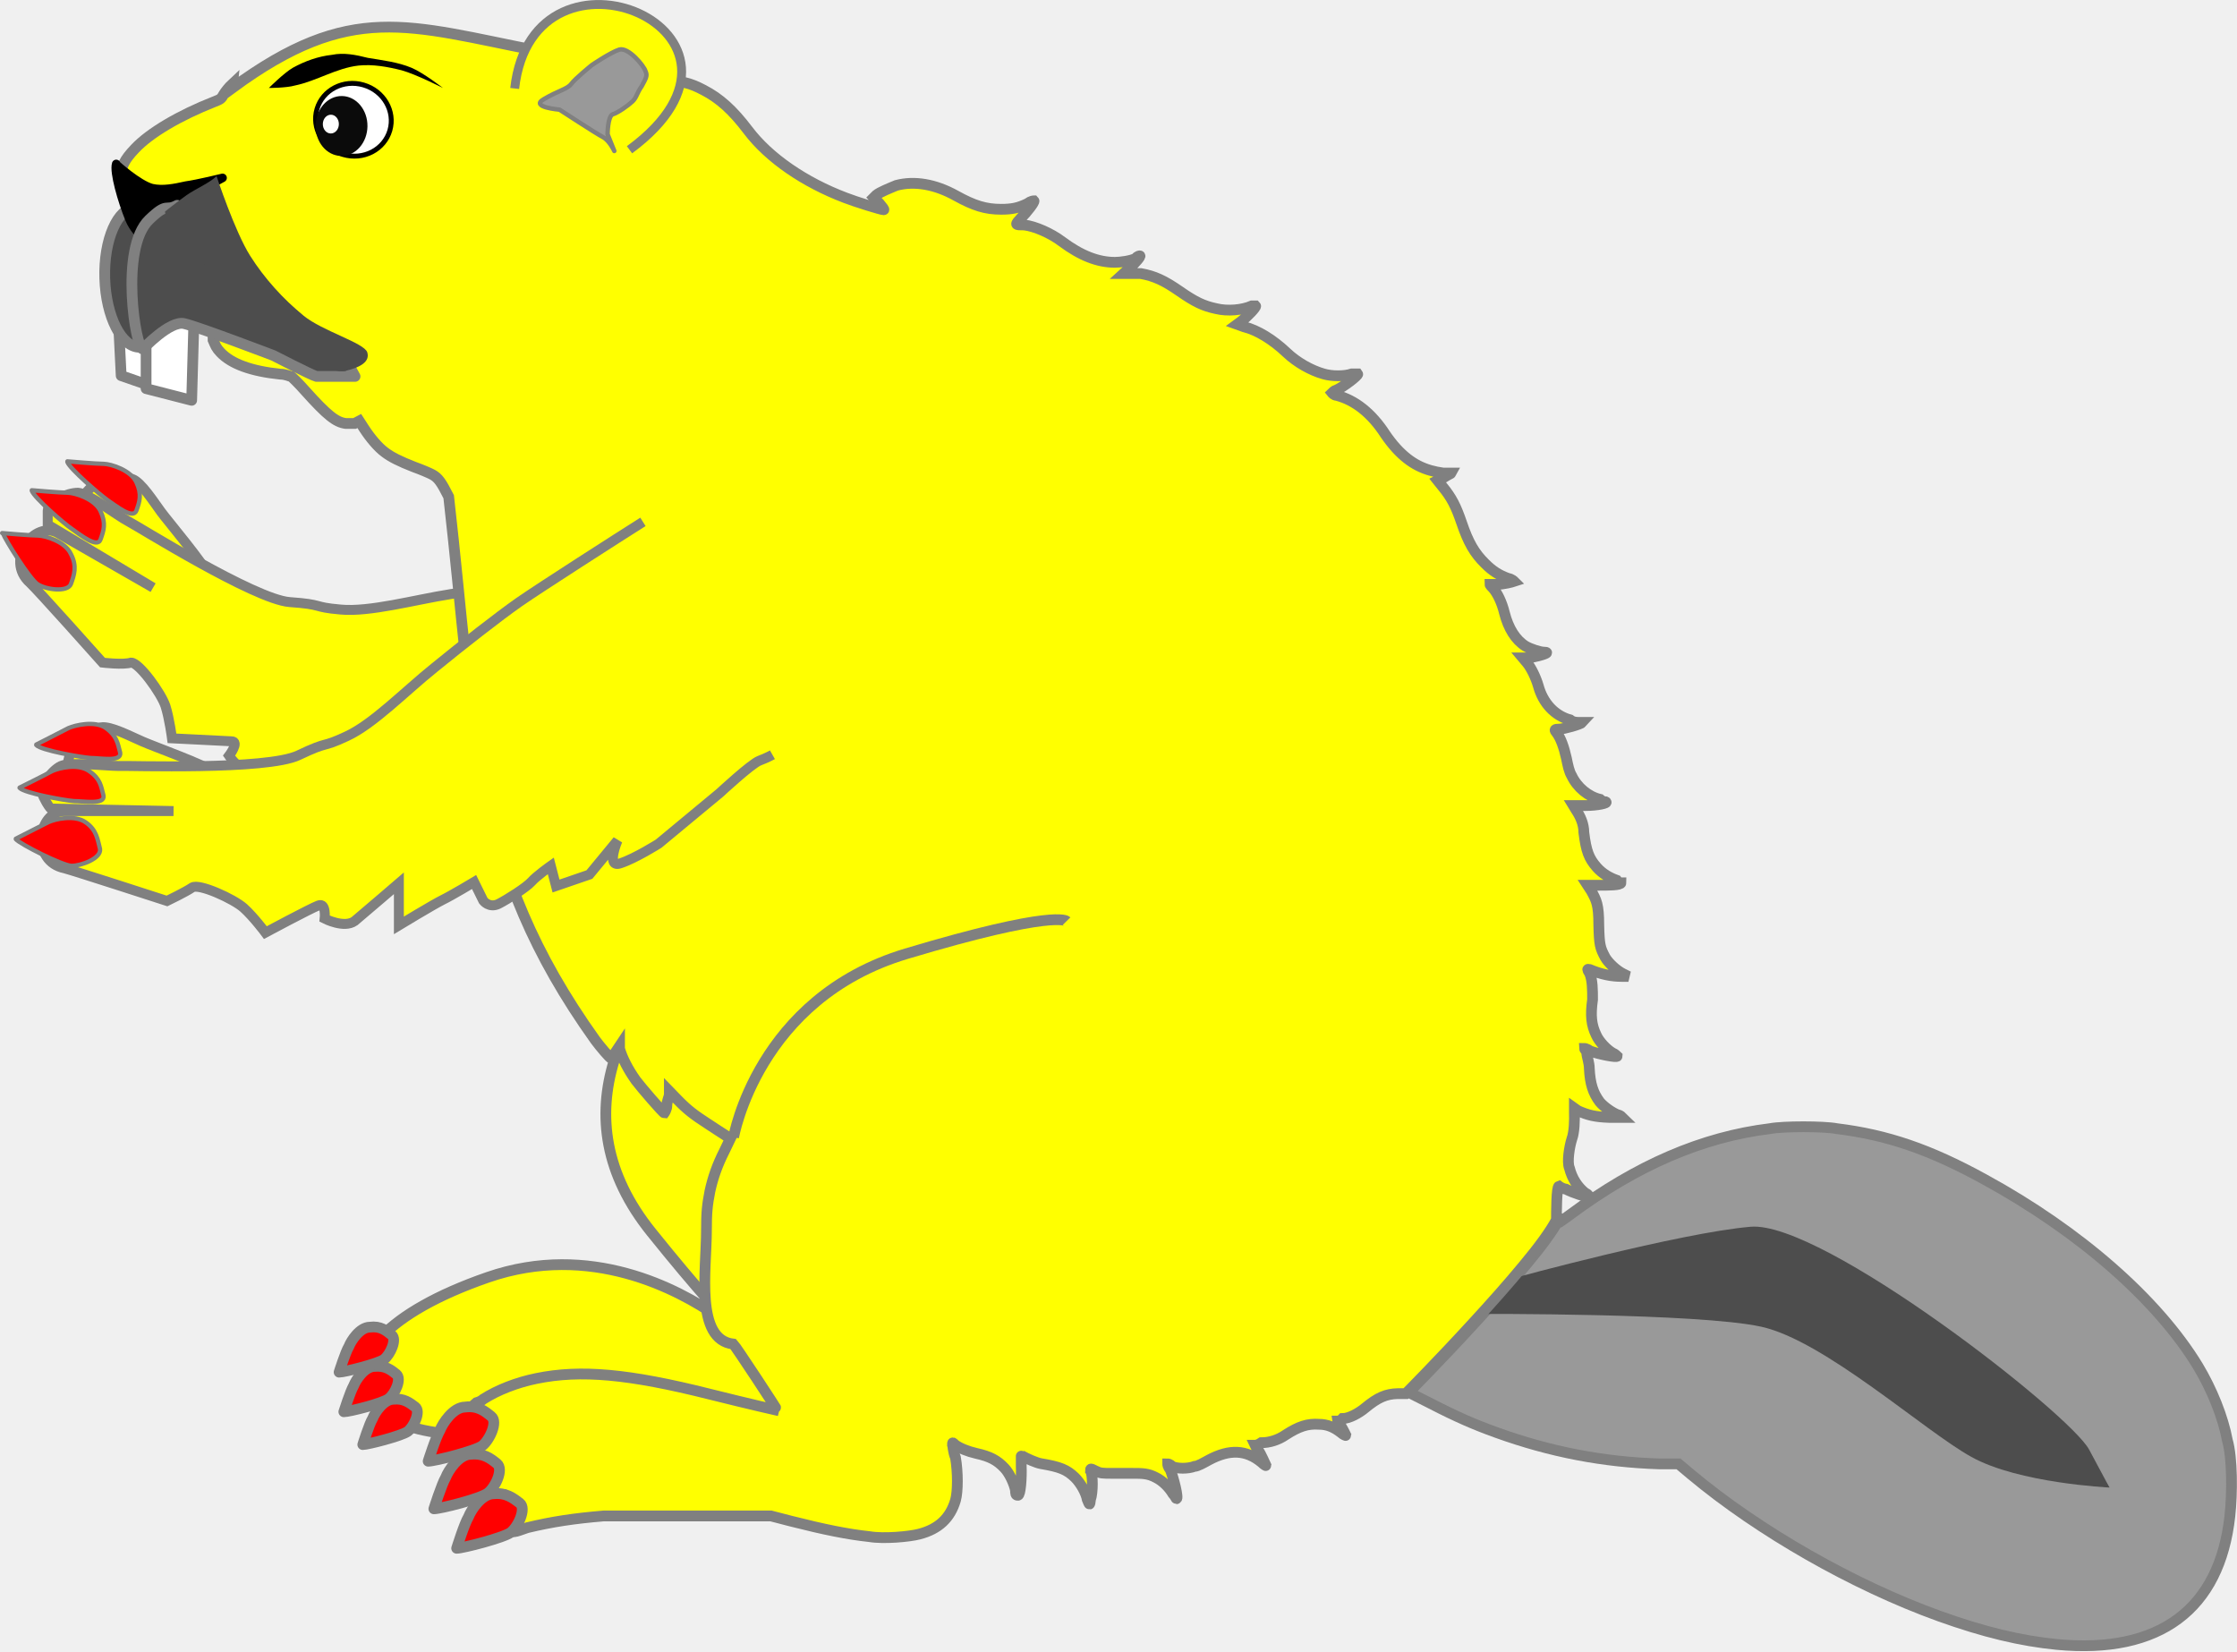
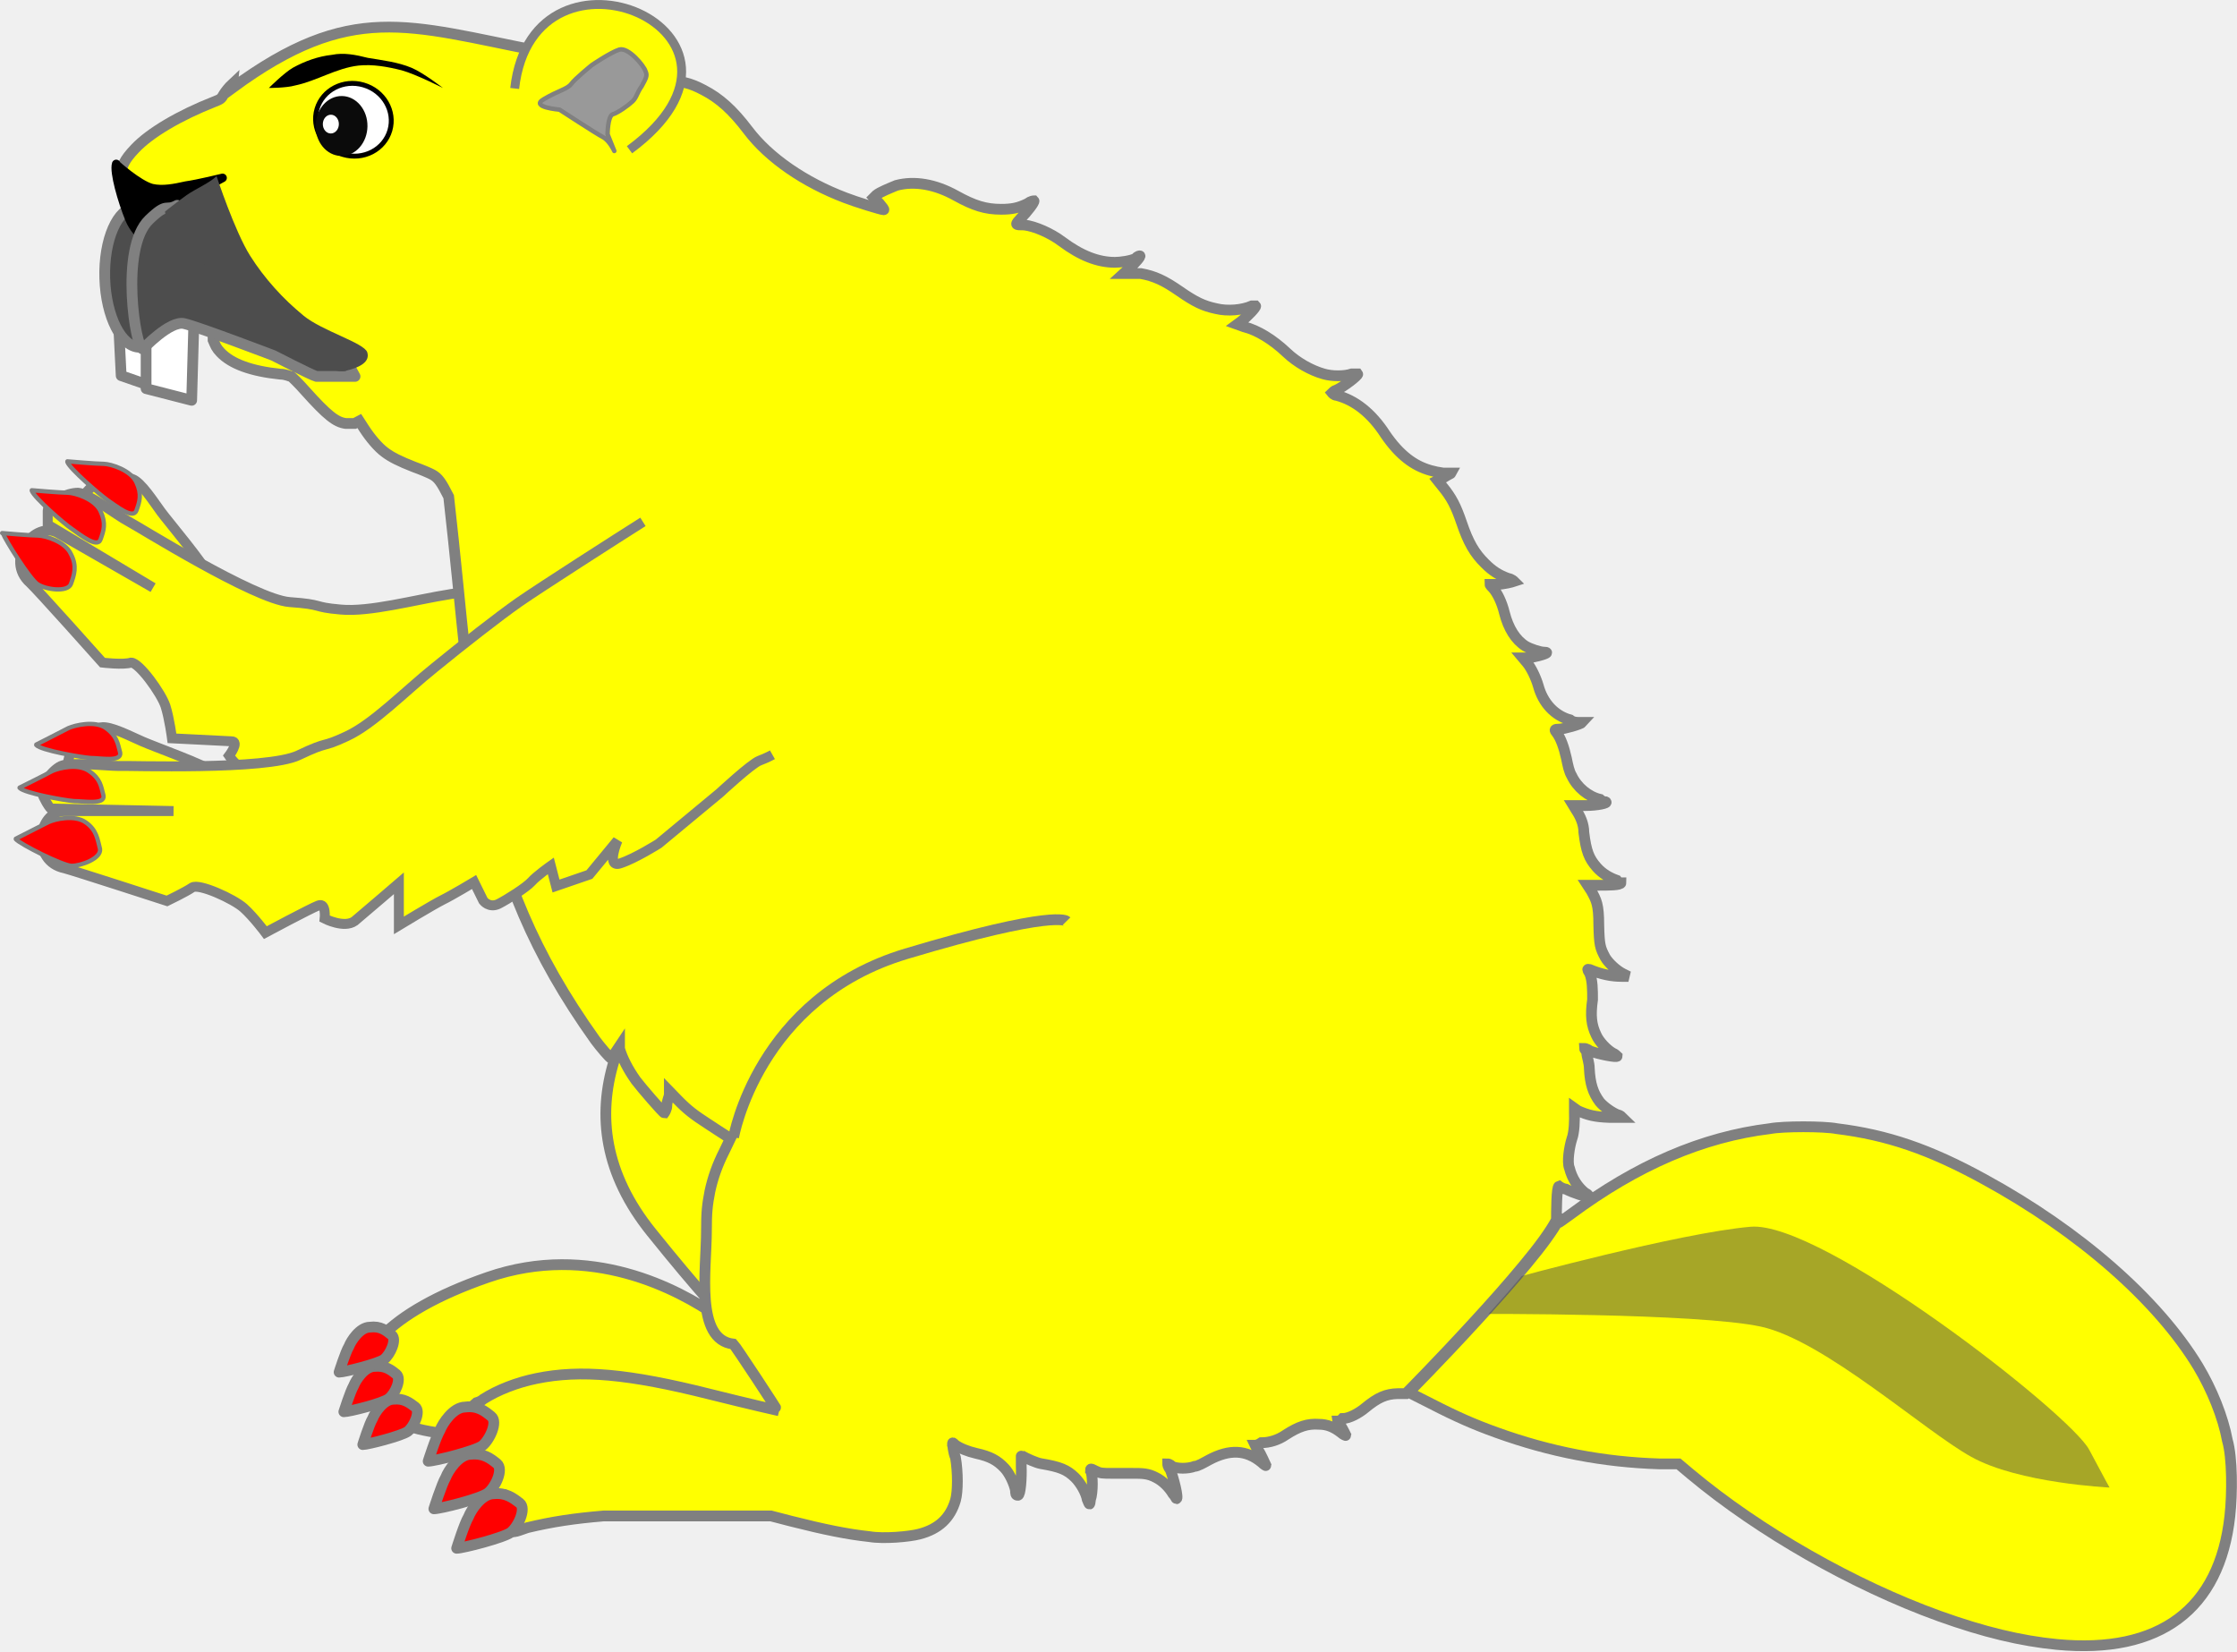
<svg xmlns="http://www.w3.org/2000/svg" width="89.822" height="66.29" viewBox="0 0 89.822 66.29" version="1.1" id="svg96359">
  <defs id="defs96353" />
  <g id="layer11" transform="translate(496.286,-113.568)">
    <g id="g2109">
      <path style="color:#000000;fill:#ffff00;stroke:#808080;stroke-width:0.399" d="m -487.95,136.61 c -0.12,-0.37 -1.57,-2.09 -1.86,-2.48 -0.29,-0.39 -0.8,-1.2 -1.16,-1.33 -0.37,-0.12 -1.02,-0.15 -1.29,0 -0.27,0.17 -1.04,1.07 -1.04,1.07 z" id="path5126" />
      <path style="color:#000000;fill:#ffff00;stroke:#808080;stroke-width:0.399" d="m -468,136.54 c -1.12,0 -4.88,0.21 -5.91,0.3 -1.02,0.1 -2.81,0.34 -4.28,0.58 -1.46,0.23 -3.25,0.73 -4.42,0.62 -1.17,-0.1 -0.63,-0.2 -2.05,-0.3 -1.41,-0.11 -6.1,-3.05 -6.49,-3.25 -0.39,-0.2 -1.58,-1.11 -2,-1.14 -0.41,0 -1.2,0.31 -1.22,0.72 0,0.42 0,0.56 0,0.56 l 4.23,2.53 -3.8,-2.18 c -0.95,-0.57 -2.18,1.07 -1.14,1.99 0.29,0.26 2.91,3.2 2.91,3.2 0,0 0.83,0.1 1.15,0 0.32,0 1.21,1.23 1.38,1.75 0.16,0.51 0.26,1.29 0.26,1.29 0,0 2.05,0.1 2.39,0.12 0.34,0 -0.1,0.58 -0.1,0.58 0,0 0.49,0.74 1.03,0.65 0.53,-0.1 2.29,-0.42 2.29,-0.42 l -0.81,1.48 c 0,0 1.61,0 2.02,0 0.42,0 1.47,0 1.47,0 l -0.1,0.83 c 0,0 0,0.39 0.46,0.42 0.42,0 1.3,0 1.59,-0.11 0.3,-0.1 1.01,-0.16 1.01,-0.16 l -0.23,0.8 1.39,0.28 1.66,-0.62 c 0,0 -0.98,0.72 -0.37,0.85 0.61,0.12 1.73,0.1 1.73,0.1 l 3.16,-0.53 c 0,0 1.66,-0.38 2,-0.33 0.35,0.1 0.59,0.1 0.59,0.1" id="path5128" />
      <path style="fill:#ffff00;stroke:#808080;stroke-width:0.432" d="m -459.25,144.5 c 0,0 -18.47,9.12 -10.88,18.54 7.58,9.43 1.66,-1.04 -6.57,1.81 -8.23,2.85 -5.56,7.4 1.72,6.09 7.28,-1.31 13.08,-0.37 13.86,-1.74 0.78,-1.37 0.65,-3.27 0.65,-3.27 0,0 11.68,0.77 17.35,-4.5" id="path5084" />
-       <path id="path5615" style="fill:#999999;stroke:#808080;stroke-width:0.432" d="m -433.67,162.49 c -0.22,0.43 -0.7,1.09 -1.31,1.82 -0.61,0.74 -1.34,1.56 -2.04,2.32 -1.4,1.53 -2.7,2.84 -2.7,2.84 l 0.89,0.45 c 1.03,0.53 1.74,0.84 2.63,1.16 2.16,0.78 4.3,1.19 6.54,1.26 h 0.77 l 0.5,0.42 c 2.74,2.29 6.53,4.45 9.97,5.69 1.78,0.64 3.28,1 4.73,1.14 v 0 c 4.12,0.39 6.53,-1.41 6.94,-5.16 0.1,-0.9 0.1,-2.35 -0.1,-3.03 -0.17,-0.93 -0.62,-2.05 -1.18,-2.98 -1.62,-2.67 -4.76,-5.42 -8.57,-7.5 -2.2,-1.21 -3.91,-1.79 -5.94,-2.04 -0.51,-0.1 -2.16,-0.1 -2.67,0 -2.72,0.33 -5.36,1.47 -8.01,3.44 -0.27,0.2 -0.5,0.36 -0.51,0.35 0,0 0,-0.15 0,-0.19 z" />
-       <path style="fill:#4d4d4d;stroke-width:0.432px" d="m -435.5,164.88 c 0,0 6.63,-1.81 9.5,-2.06 2.87,-0.26 12.84,7.51 13.6,8.95 0.76,1.43 0.82,1.52 0.82,1.52 0,0 -3.65,-0.17 -5.55,-1.23 -1.9,-1.05 -5.91,-4.68 -8.45,-5.23 -2.53,-0.55 -11.35,-0.51 -11.35,-0.51 z" id="path5161" />
+       <path id="path5615" style="fill:#ffff00;stroke:#808080;stroke-width:0.432" d="m -433.67,162.49 c -0.22,0.43 -0.7,1.09 -1.31,1.82 -0.61,0.74 -1.34,1.56 -2.04,2.32 -1.4,1.53 -2.7,2.84 -2.7,2.84 l 0.89,0.45 c 1.03,0.53 1.74,0.84 2.63,1.16 2.16,0.78 4.3,1.19 6.54,1.26 h 0.77 l 0.5,0.42 c 2.74,2.29 6.53,4.45 9.97,5.69 1.78,0.64 3.28,1 4.73,1.14 v 0 c 4.12,0.39 6.53,-1.41 6.94,-5.16 0.1,-0.9 0.1,-2.35 -0.1,-3.03 -0.17,-0.93 -0.62,-2.05 -1.18,-2.98 -1.62,-2.67 -4.76,-5.42 -8.57,-7.5 -2.2,-1.21 -3.91,-1.79 -5.94,-2.04 -0.51,-0.1 -2.16,-0.1 -2.67,0 -2.72,0.33 -5.36,1.47 -8.01,3.44 -0.27,0.2 -0.5,0.36 -0.51,0.35 0,0 0,-0.15 0,-0.19 z" />
+       <path style="fill:#4d4d4d;stroke-width:0.432px;opacity:0.5" d="m -435.5,164.88 c 0,0 6.63,-1.81 9.5,-2.06 2.87,-0.26 12.84,7.51 13.6,8.95 0.76,1.43 0.82,1.52 0.82,1.52 0,0 -3.65,-0.17 -5.55,-1.23 -1.9,-1.05 -5.91,-4.68 -8.45,-5.23 -2.53,-0.55 -11.35,-0.51 -11.35,-0.51 z" id="path5161" />
      <path id="path4820" style="fill:#ffff00;stroke:#808080;stroke-width:0.432" d="m -486.95,116.93 c -0.14,0.13 -0.29,0.32 -0.35,0.42 -0.1,0.18 -0.12,0.2 -0.38,0.3 -1.4,0.55 -2.59,1.25 -3.19,1.89 -0.42,0.44 -0.56,0.72 -0.58,1.16 0,0.35 0.1,0.59 0.28,0.94 0.1,1.11 -1.36,2.33 0.52,2.56 0.49,0.68 1.59,1.44 2.78,1.92 0.23,0.1 0.26,0.12 0.24,0.18 0,0 0,0.21 -0.1,0.36 0,0.26 0,0.31 0,0.56 0.1,0.23 0.12,0.31 0.3,0.5 0.44,0.46 1.23,0.75 2.4,0.87 0.21,0 0.41,0.1 0.45,0.1 0,0 0.29,0.27 0.55,0.57 0.88,0.98 1.23,1.26 1.63,1.31 0.13,0 0.22,0 0.35,0 l 0.19,-0.1 0.2,0.31 c 0.24,0.37 0.56,0.75 0.82,0.94 0.26,0.2 0.6,0.37 1.19,0.6 0.28,0.1 0.61,0.24 0.72,0.3 0.24,0.13 0.36,0.3 0.66,0.89 1.08,9.5 0.89,14.83 5.89,21.82 0.2,0.27 0.59,0.73 0.63,0.72 0,0 0.1,-0.11 0.18,-0.24 l 0.16,-0.24 v 0.1 c 0.12,0.4 0.34,0.83 0.66,1.28 0.21,0.28 1.09,1.3 1.14,1.3 0,0 0.1,-0.14 0.1,-0.3 0,-0.17 0.1,-0.36 0.1,-0.44 v -0.13 l 0.33,0.34 c 0.39,0.4 0.66,0.61 1.22,0.97 0.23,0.15 0.53,0.35 0.66,0.43 l 0.24,0.16 -0.24,0.5 c -0.28,0.55 -0.46,1.06 -0.58,1.61 -0.11,0.56 -0.14,0.87 -0.14,1.58 0,1.57 -0.47,4.38 1.08,4.56 0.1,0.1 1.78,2.65 1.76,2.66 0,0 -1.03,-0.23 -2.71,-0.65 -3.26,-0.82 -5.19,-0.99 -6.95,-0.63 -0.79,0.16 -1.56,0.46 -2.14,0.83 -0.11,0.1 -0.24,0.13 -0.27,0.14 0,0 -0.11,0.1 -0.16,0.14 -0.15,0.24 -0.1,0.71 0.14,0.87 l 0.1,0.1 -0.1,0.1 c -0.2,0.23 -0.29,0.74 -0.17,0.99 0.1,0.12 0.22,0.23 0.33,0.23 0,0 0,0 0,0.14 -0.1,0.2 -0.11,0.36 -0.1,0.56 0.1,0.24 0.27,0.45 0.58,0.56 h 0.1 l -0.1,0.11 c -0.13,0.2 -0.21,0.42 -0.21,0.62 0,0.17 0,0.22 0.12,0.34 0.14,0.16 0.37,0.28 0.71,0.36 0.24,0.1 0.24,0.1 0.8,-0.1 1.01,-0.24 1.87,-0.37 3.07,-0.47 0.34,0 1.53,0 3.61,0 h 3.1 l 0.81,0.21 c 1.34,0.34 2.29,0.53 3.14,0.62 0.59,0.1 1.62,0 2,-0.1 0.78,-0.2 1.25,-0.64 1.46,-1.36 0.1,-0.35 0.1,-1.13 0,-1.71 -0.1,-0.24 -0.1,-0.48 -0.12,-0.52 0,-0.1 0,-0.1 0.1,0 0.19,0.14 0.51,0.27 0.86,0.35 0.54,0.12 0.83,0.27 1.13,0.59 0.19,0.2 0.38,0.6 0.44,0.89 0,0.12 0,0.21 0.1,0.2 0.1,0 0.15,-0.72 0.13,-1.16 0,-0.25 0,-0.45 0,-0.44 0.22,0.13 0.61,0.3 0.79,0.33 0.77,0.13 1.04,0.24 1.37,0.56 0.22,0.22 0.44,0.6 0.49,0.88 0.1,0.25 0.1,0.24 0.13,0 0.1,-0.27 0.1,-1.02 0,-1.15 0,-0.1 0,-0.1 0.2,0 0.2,0.1 0.27,0.1 0.67,0.1 0.24,0 0.6,0 0.8,0 0.42,0 0.64,0 0.96,0.17 0.26,0.13 0.51,0.37 0.68,0.65 0.1,0.11 0.13,0.2 0.14,0.2 0.1,0 -0.12,-0.86 -0.25,-1.18 -0.1,-0.11 -0.1,-0.21 -0.1,-0.22 0,0 0.1,0 0.17,0.1 0.22,0.1 0.64,0.1 0.91,0 0.12,0 0.38,-0.15 0.58,-0.26 0.83,-0.44 1.49,-0.41 2.11,0.1 0.1,0.1 0.18,0.14 0.18,0.13 0,0 -0.22,-0.49 -0.32,-0.64 -0.1,-0.1 -0.1,-0.16 -0.11,-0.18 0,0 0.1,0 0.24,-0.1 0.33,0 0.68,-0.11 0.97,-0.31 0.54,-0.35 0.89,-0.46 1.34,-0.43 0.34,0 0.61,0.12 0.88,0.33 0.11,0.1 0.21,0.13 0.21,0.12 0,0 -0.12,-0.25 -0.22,-0.41 -0.1,-0.1 -0.11,-0.17 -0.11,-0.17 0,0 0.1,0 0.19,-0.1 0.27,0 0.66,-0.22 0.9,-0.42 0.52,-0.43 0.85,-0.57 1.32,-0.58 h 0.32 c 0,0 1.3,-1.31 2.7,-2.84 0.7,-0.76 1.43,-1.58 2.04,-2.32 0.61,-0.73 1.09,-1.39 1.31,-1.82 0,-0.29 0,-1.32 0.1,-1.35 0,0 0.13,0.1 0.28,0.12 0.26,0.14 0.85,0.33 0.92,0.31 0,0 0,-0.1 -0.14,-0.15 -0.31,-0.25 -0.53,-0.58 -0.64,-1.01 -0.1,-0.24 0,-0.86 0.1,-1.17 0.1,-0.27 0.11,-0.75 0.1,-1.06 v -0.17 l 0.14,0.1 c 0.4,0.18 0.69,0.25 1.25,0.27 0.32,0 0.54,0 0.54,0 0,0 -0.1,-0.1 -0.18,-0.1 -0.25,-0.1 -0.57,-0.33 -0.73,-0.52 -0.27,-0.36 -0.39,-0.73 -0.42,-1.34 0,-0.23 -0.1,-0.5 -0.1,-0.6 0,-0.1 -0.1,-0.19 -0.1,-0.21 0,0 0.1,0 0.22,0.1 0.34,0.13 1.1,0.28 1.1,0.21 0,0 -0.1,-0.1 -0.19,-0.13 -0.24,-0.14 -0.54,-0.46 -0.65,-0.71 -0.2,-0.41 -0.24,-0.79 -0.15,-1.43 0,-0.38 0,-0.79 -0.12,-1.06 -0.1,-0.16 -0.1,-0.17 0,-0.15 0.48,0.2 0.88,0.28 1.3,0.28 h 0.26 l -0.22,-0.11 c -0.26,-0.13 -0.58,-0.43 -0.71,-0.65 -0.21,-0.39 -0.24,-0.5 -0.26,-1.3 0,-0.84 -0.1,-1 -0.3,-1.37 l -0.15,-0.23 h 0.4 c 0.43,0 0.94,0 0.94,-0.1 0,0 -0.1,0 -0.17,-0.1 -0.28,-0.1 -0.57,-0.26 -0.8,-0.52 -0.32,-0.36 -0.43,-0.66 -0.52,-1.4 0,-0.35 -0.15,-0.66 -0.31,-0.9 l -0.11,-0.18 h 0.48 c 0.48,0 0.93,-0.1 0.82,-0.15 0,0 -0.13,0 -0.23,-0.1 -0.47,-0.11 -0.92,-0.48 -1.14,-0.95 -0.1,-0.16 -0.15,-0.41 -0.21,-0.7 -0.1,-0.45 -0.23,-0.81 -0.39,-1.02 -0.1,-0.12 -0.1,-0.15 0.1,-0.15 0.18,0 0.86,-0.19 0.93,-0.27 0,0 0,0 -0.12,0 -0.1,0 -0.25,0 -0.37,-0.1 -0.62,-0.17 -1.09,-0.67 -1.28,-1.37 -0.1,-0.34 -0.29,-0.73 -0.46,-0.93 l -0.16,-0.19 h 0.27 c 0.51,-0.1 0.88,-0.23 0.58,-0.23 -0.16,0 -0.55,-0.13 -0.74,-0.24 -0.4,-0.25 -0.69,-0.71 -0.85,-1.34 -0.1,-0.41 -0.28,-0.79 -0.46,-0.99 -0.1,-0.1 -0.12,-0.14 -0.12,-0.15 0,0 0.12,0 0.27,0 0.28,0 0.64,-0.1 0.7,-0.12 0,0 -0.1,-0.1 -0.24,-0.12 -0.36,-0.13 -0.62,-0.29 -0.92,-0.59 -0.43,-0.42 -0.68,-0.85 -0.95,-1.65 -0.23,-0.67 -0.4,-1 -0.76,-1.44 l -0.2,-0.25 0.26,-0.13 c 0.15,-0.1 0.28,-0.15 0.29,-0.17 0,0 -0.14,0 -0.33,0 -0.72,-0.1 -1.3,-0.35 -1.89,-1 -0.14,-0.15 -0.33,-0.4 -0.43,-0.55 -0.55,-0.85 -1.22,-1.38 -1.96,-1.57 -0.1,0 -0.18,-0.1 -0.18,-0.1 0,0 0.1,-0.1 0.15,-0.1 0.3,-0.13 0.92,-0.61 0.88,-0.66 0,0 -0.12,0 -0.24,0 -0.3,0.1 -0.79,0.1 -1.13,0 -0.5,-0.14 -1.07,-0.46 -1.48,-0.85 -0.56,-0.53 -1.18,-0.91 -1.71,-1.04 l -0.28,-0.1 0.15,-0.11 c 0.26,-0.2 0.63,-0.59 0.59,-0.63 0,0 -0.1,0 -0.15,0 -0.39,0.17 -0.98,0.22 -1.43,0.11 -0.52,-0.11 -0.85,-0.27 -1.47,-0.7 -0.62,-0.43 -1.01,-0.61 -1.56,-0.71 -0.17,0 -0.39,0 -0.49,0 h -0.2 l 0.23,-0.21 c 0.24,-0.21 0.48,-0.5 0.42,-0.5 0,0 -0.1,0 -0.16,0.1 -0.19,0.1 -0.61,0.16 -0.84,0.16 -0.68,0 -1.37,-0.27 -2.12,-0.83 -0.45,-0.34 -1.09,-0.62 -1.52,-0.67 -0.39,0 -0.38,0 -0.12,-0.29 0.22,-0.21 0.55,-0.64 0.51,-0.68 0,0 -0.12,0 -0.24,0.1 -0.38,0.19 -0.65,0.24 -1.08,0.24 -0.62,0 -1.08,-0.14 -1.82,-0.55 -0.83,-0.46 -1.66,-0.6 -2.38,-0.41 -0.24,0.1 -0.67,0.27 -0.81,0.39 l -0.1,0.1 0.23,0.24 c 0.12,0.14 0.2,0.25 0.17,0.25 -0.1,0 -1.13,-0.32 -1.54,-0.48 -1.64,-0.62 -3.07,-1.6 -3.91,-2.71 -0.62,-0.82 -1.15,-1.29 -1.79,-1.62 -0.53,-0.28 -0.86,-0.36 -1.55,-0.38 h -0.56 l -0.13,-0.22 c -0.31,-0.53 -0.69,-0.88 -1.17,-1.11 -0.4,-0.19 -0.66,-0.24 -1.25,-0.24 -0.59,0 -0.92,0 -1.55,0.25 -0.2,0.1 -0.4,0.12 -0.43,0.13 -5.22,-1.02 -7.52,-2.01 -12.29,1.5 z" />
      <path style="color:#000000;fill:#ffff00;stroke:#808080;stroke-width:0.357" d="m -475.62,117.12 c 0.74,-6.61 11.02,-2.26 4.61,2.46" id="path6160" />
      <path style="color:#000000;fill:#999999;stroke:#808080;stroke-width:0.179;stroke-linecap:round;stroke-linejoin:round" d="m -471.62,119.63 c 0,0 -0.19,-0.42 -0.46,-0.56 -0.27,-0.14 -1.74,-1.1 -1.74,-1.1 0,0 -1.2,-0.1 -0.63,-0.42 0.57,-0.34 0.94,-0.4 1.1,-0.61 0.16,-0.22 0.83,-0.76 0.83,-0.76 0,0 0.75,-0.51 1.1,-0.62 0.36,-0.11 0.99,0.65 1.05,0.86 0.1,0.2 0,0.32 -0.15,0.61 -0.2,0.28 -0.2,0.45 -0.37,0.61 -0.18,0.17 -0.59,0.46 -0.8,0.52 -0.2,0.1 -0.2,0.8 -0.2,0.8 z" id="path6162" />
      <path id="path6275" d="m -491.55,126.06 0.13,2.59 1.99,0.69 -0.21,-3.79 z" style="color:#000000;fill:#ffffff;stroke:#808080;stroke-width:0.432;stroke-linecap:round;stroke-linejoin:round" />
      <ellipse style="color:#000000;fill:#4d4d4d;stroke:#808080;stroke-width:0.432;stroke-linecap:round;stroke-linejoin:round" id="path6133" cx="-494.25" cy="109.99" rx="1.334" ry="2.813" transform="rotate(-1.7109)" />
      <path style="color:#000000;fill:#ffffff;stroke:#808080;stroke-width:0.432;stroke-linecap:round;stroke-linejoin:round" d="m -488.49,126.08 -0.1,3.56 -1.83,-0.47 v -3.28 z" id="path6191" />
      <path style="color:#000000;fill:#000000;stroke:#000000;stroke-width:0.344;stroke-linecap:round;stroke-linejoin:round" d="m -491.62,120.15 c -0.1,0.32 0.23,1.48 0.53,2.21 0.16,0.39 0.42,0.62 0.42,0.62 0,0 0.93,-0.82 1.44,-1.17 0.6,-0.41 1.88,-1.1 1.88,-1.1 0,0 -0.97,0.24 -1.47,0.31 -0.45,0.1 -0.93,0.2 -1.37,0.1 -0.55,-0.15 -1.43,-0.95 -1.43,-0.95 z" id="path6131" />
      <path style="color:#000000;fill:#4d4d4d;stroke:#808080;stroke-width:0.432;stroke-linecap:round;stroke-linejoin:round" d="m -489.17,121.81 c -0.5,0.27 -0.36,-0.16 -1.13,0.58 -1.2,1.15 -0.53,5.23 -0.25,5.19 0,0 1.09,-1.16 1.66,-1.02 0.57,0.13 3.58,1.28 3.58,1.28 0,0 1.53,0.79 1.73,0.84 0.21,0 1.55,0 1.55,0 l -0.63,-1.15" id="path6158" />
      <path style="color:#000000;fill:#4d4d4d;stroke-width:0.365" d="m -487.59,120.64 c -0.29,0.28 -0.81,0.49 -1.2,0.76 -0.3,0.21 -0.87,0.66 -0.87,0.66 0,0 0.1,0.97 0.88,1.48 0.77,0.51 1.79,2.11 2.88,2.95 1.05,0.81 2.76,2.14 3.48,1.97 0.6,-0.14 1,-0.37 0.88,-0.75 -0.13,-0.38 -1.8,-0.85 -2.56,-1.47 -0.83,-0.68 -1.57,-1.5 -2.14,-2.4 -0.62,-0.98 -1.35,-3.2 -1.35,-3.2 z" id="path9825" />
      <path style="color:#000000;fill:#ffff00;stroke:#808080;stroke-width:0.399" d="m -487.71,144.56 c -0.28,-0.26 -2.4,-1.02 -2.85,-1.22 -0.45,-0.19 -1.29,-0.64 -1.67,-0.57 -0.38,0.1 -0.96,0.38 -1.11,0.66 -0.15,0.29 -0.37,1.45 -0.37,1.45 z" id="path7987" />
      <path style="color:#000000;fill:#ffff00;stroke:#808080;stroke-width:0.399" d="m -470.47,134.52 c -0.95,0.6 -4.12,2.63 -4.97,3.22 -0.84,0.59 -2.26,1.7 -3.41,2.64 -1.16,0.93 -2.45,2.26 -3.52,2.75 -1.07,0.5 -0.65,0.15 -1.93,0.76 -1.28,0.61 -6.81,0.41 -7.25,0.43 -0.43,0 -1.92,-0.17 -2.29,0 -0.38,0.18 -0.89,0.86 -0.7,1.24 0.18,0.37 0.29,0.47 0.29,0.47 l 4.93,0.1 h -4.37 c -1.11,0 -1.36,2.03 0,2.3 0.38,0.1 4.11,1.31 4.11,1.31 0,0 0.75,-0.36 1.01,-0.54 0.27,-0.18 1.67,0.46 2.07,0.82 0.4,0.36 0.87,0.99 0.87,0.99 0,0 1.81,-0.97 2.13,-1.09 0.32,-0.13 0.25,0.53 0.25,0.53 0,0 0.78,0.4 1.2,0.1 0.42,-0.35 1.78,-1.52 1.78,-1.52 v 1.69 c 0,0 1.37,-0.83 1.75,-1.02 0.37,-0.18 1.27,-0.72 1.27,-0.72 l 0.37,0.75 c 0,0 0.23,0.31 0.61,0.13 0.37,-0.19 1.11,-0.66 1.32,-0.89 0.2,-0.23 0.78,-0.64 0.78,-0.64 l 0.21,0.81 1.34,-0.46 1.13,-1.37 c 0,0 -0.48,1.12 0.11,0.92 0.59,-0.19 1.54,-0.79 1.54,-0.79 l 2.46,-2.04 c 0,0 1.25,-1.16 1.58,-1.29 0.32,-0.12 0.53,-0.24 0.53,-0.24" id="path7968" />
      <g id="armed">
        <path id="path5130" d="m -495.01,133.27 c 0.1,0.28 1.29,1.32 1.62,1.54 0.33,0.23 1.01,0.78 1.14,0.42 0.13,-0.36 0.23,-0.65 0,-1.14 -0.23,-0.49 -1.01,-0.73 -1.31,-0.74 -0.3,0 -1.45,-0.1 -1.45,-0.1 z" style="color:#000000;fill:#ff0000;stroke:#808080;stroke-width:0.172;stroke-linecap:round;stroke-linejoin:round" />
        <path style="color:#000000;fill:#ff0000;stroke:#808080;stroke-width:0.172;stroke-linecap:round;stroke-linejoin:round" d="m -496.17,134.98 c 0.1,0.27 1.07,1.82 1.39,2.04 0.33,0.22 1.2,0.34 1.34,0 0.13,-0.36 0.26,-0.72 0,-1.21 -0.22,-0.49 -1,-0.73 -1.31,-0.74 -0.3,0 -1.45,-0.1 -1.45,-0.1 z" id="path5132" />
        <path style="color:#000000;fill:#ff0000;stroke:#808080;stroke-width:0.172;stroke-linecap:round;stroke-linejoin:round" d="m -493.58,132.12 c 0.1,0.27 1.3,1.31 1.63,1.54 0.33,0.22 1,0.77 1.14,0.41 0.13,-0.36 0.23,-0.65 0,-1.14 -0.23,-0.49 -1.01,-0.73 -1.31,-0.74 -0.31,0 -1.46,-0.1 -1.46,-0.1 z" id="path5134" />
        <g id="g5092" transform="matrix(1.3586,0,0,1.3586,129.95,-69.369)" style="fill:#ff0000;stroke:#808080;stroke-width:0.318">
          <path style="color:#000000;stroke-linecap:round;stroke-linejoin:round" d="m -450.22,177.34 c 0.15,0 1.16,-0.26 1.33,-0.39 0.18,-0.14 0.39,-0.59 0.22,-0.72 -0.17,-0.13 -0.34,-0.26 -0.64,-0.23 -0.3,0 -0.56,0.41 -0.62,0.57 -0.1,0.16 -0.29,0.77 -0.29,0.77 z" id="path5086" />
          <path style="color:#000000;stroke-linecap:round;stroke-linejoin:round" d="m -450.78,176.37 c 0.16,0 1.16,-0.25 1.33,-0.39 0.18,-0.14 0.39,-0.58 0.22,-0.72 -0.16,-0.13 -0.33,-0.26 -0.64,-0.23 -0.3,0 -0.56,0.41 -0.62,0.57 -0.1,0.17 -0.29,0.77 -0.29,0.77 z" id="path5088" />
          <path style="color:#000000;stroke-linecap:round;stroke-linejoin:round" d="m -450.92,175.2 c 0.16,0 1.16,-0.25 1.33,-0.38 0.18,-0.14 0.39,-0.59 0.22,-0.72 -0.16,-0.13 -0.33,-0.27 -0.64,-0.23 -0.3,0 -0.56,0.41 -0.62,0.57 -0.1,0.16 -0.29,0.76 -0.29,0.76 z" id="path5090" />
        </g>
        <g id="g5065" style="fill:#ff0000;stroke:#808080;stroke-width:0.265" transform="matrix(1.6338,0,0,1.6338,257.62,-114.01)">
          <path style="color:#000000;stroke-linecap:round;stroke-linejoin:round" d="m -450.22,177.34 c 0.15,0 1.16,-0.26 1.33,-0.39 0.18,-0.14 0.39,-0.59 0.22,-0.72 -0.17,-0.13 -0.34,-0.26 -0.64,-0.23 -0.3,0 -0.56,0.41 -0.62,0.57 -0.1,0.16 -0.29,0.77 -0.29,0.77 z" id="path6287-5-6" />
          <path style="color:#000000;stroke-linecap:round;stroke-linejoin:round" d="m -450.78,176.37 c 0.16,0 1.16,-0.25 1.33,-0.39 0.18,-0.14 0.39,-0.58 0.22,-0.72 -0.16,-0.13 -0.33,-0.26 -0.64,-0.23 -0.3,0 -0.56,0.41 -0.62,0.57 -0.1,0.17 -0.29,0.77 -0.29,0.77 z" id="path5056" />
          <path style="color:#000000;stroke-linecap:round;stroke-linejoin:round" d="m -450.92,175.2 c 0.16,0 1.16,-0.25 1.33,-0.38 0.18,-0.14 0.39,-0.59 0.22,-0.72 -0.16,-0.13 -0.33,-0.27 -0.64,-0.23 -0.3,0 -0.56,0.41 -0.62,0.57 -0.1,0.16 -0.29,0.76 -0.29,0.76 z" id="path5058" />
        </g>
        <path id="path8029" d="m -495.5,145.2 c 0.19,0.21 1.79,0.5 2.18,0.53 0.39,0 1.26,0.16 1.19,-0.22 -0.1,-0.38 -0.12,-0.67 -0.57,-0.98 -0.44,-0.32 -1.23,-0.13 -1.5,0 -0.27,0.15 -1.3,0.66 -1.3,0.66 z" style="color:#000000;fill:#ff0000;stroke:#808080;stroke-width:0.172;stroke-linecap:round;stroke-linejoin:round" />
        <path style="color:#000000;fill:#ff0000;stroke:#808080;stroke-width:0.172;stroke-linecap:round;stroke-linejoin:round" d="m -495.65,147.26 c 0.19,0.21 1.84,1.04 2.23,1.07 0.4,0 1.21,-0.3 1.15,-0.68 -0.1,-0.38 -0.13,-0.76 -0.58,-1.07 -0.44,-0.31 -1.23,-0.13 -1.5,0 -0.27,0.14 -1.3,0.66 -1.3,0.66 z" id="path6287-5" />
        <path style="color:#000000;fill:#ff0000;stroke:#808080;stroke-width:0.172;stroke-linecap:round;stroke-linejoin:round" d="m -494.83,143.48 c 0.18,0.21 1.78,0.49 2.18,0.52 0.39,0 1.25,0.17 1.19,-0.21 -0.1,-0.38 -0.13,-0.67 -0.57,-0.99 -0.44,-0.31 -1.24,-0.12 -1.51,0 -0.26,0.14 -1.29,0.66 -1.29,0.66 z" id="path8031" />
      </g>
      <path style="color:#000000;fill:#ffffff;stroke:#000000;stroke-width:0.196;stroke-linecap:round;stroke-linejoin:round" id="path2990-7-0-7" transform="rotate(106.8)" d="m 254.12,427.31 a 1.455,1.523 0 0 1 -1.45,1.52 1.455,1.523 0 0 1 -1.46,-1.51 1.455,1.523 0 0 1 1.44,-1.54 1.455,1.523 0 0 1 1.47,1.51 h -1.45 z" />
      <ellipse style="color:#000000;fill:#0b0b0b;stroke:#0b0b0b;stroke-width:0.196;stroke-linecap:round;stroke-linejoin:round" id="path3015-7-3-9" transform="rotate(0.76756)" cx="-480.94" cy="125.08" rx="0.943" ry="1.105" />
      <ellipse transform="rotate(0.76756)" id="path4321-2-8-5" style="color:#000000;fill:#ffffff;stroke-width:0.067" cx="-481.37" cy="125.01" rx="0.322" ry="0.377" />
      <path style="color:#000000;fill:#000000;stroke-width:0.489" d="m -485.49,117.1 c 0,0 0.6,-0.6 0.96,-0.81 0.49,-0.27 1.02,-0.46 1.57,-0.52 0.48,-0.1 0.97,0 1.44,0.12 0.6,0.1 1.21,0.17 1.76,0.4 0.46,0.19 1.26,0.81 1.26,0.81 0,0 -1.08,-0.55 -1.66,-0.71 -0.56,-0.14 -1.15,-0.25 -1.73,-0.19 -0.89,0.1 -1.68,0.62 -2.55,0.8 -0.34,0.1 -1.05,0.1 -1.05,0.1 z" id="path6231" />
      <path style="fill:none;stroke:#808080;stroke-width:0.432" d="m -466.83,159.23 c 0,0 0.96,-5.58 6.93,-7.37 5.97,-1.79 6.44,-1.31 6.44,-1.31" id="path5082" />
    </g>
  </g>
</svg>
